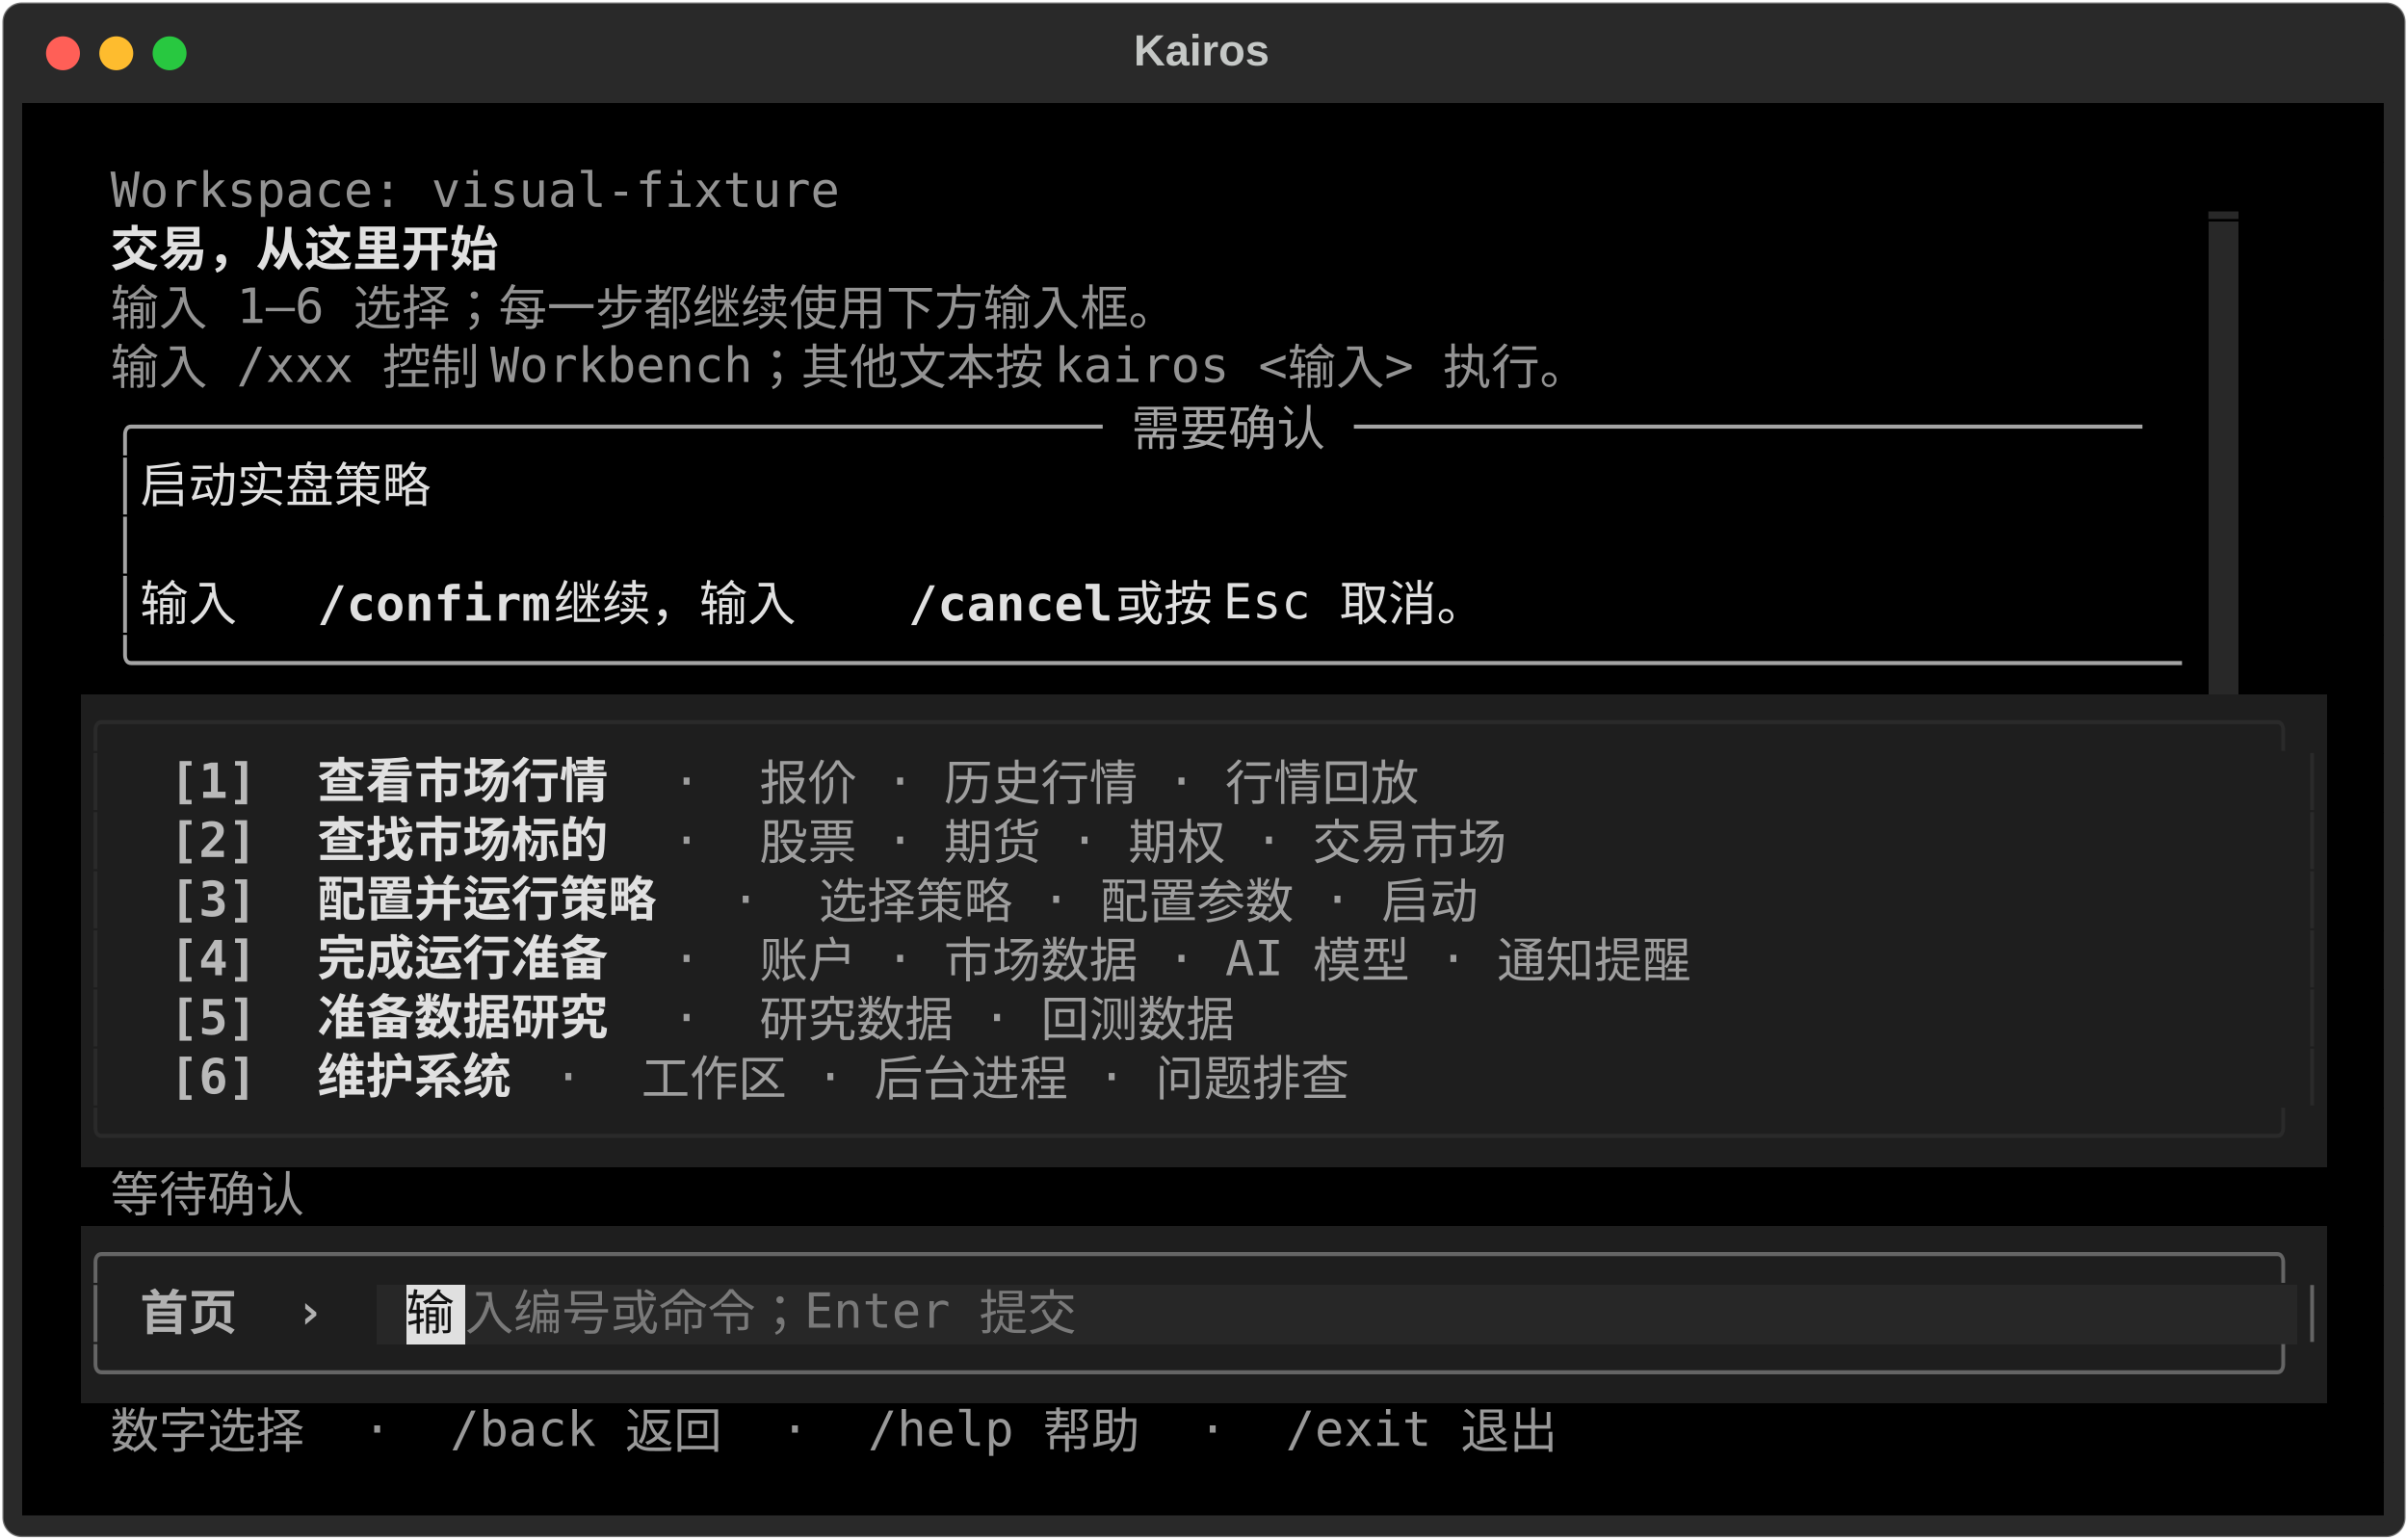
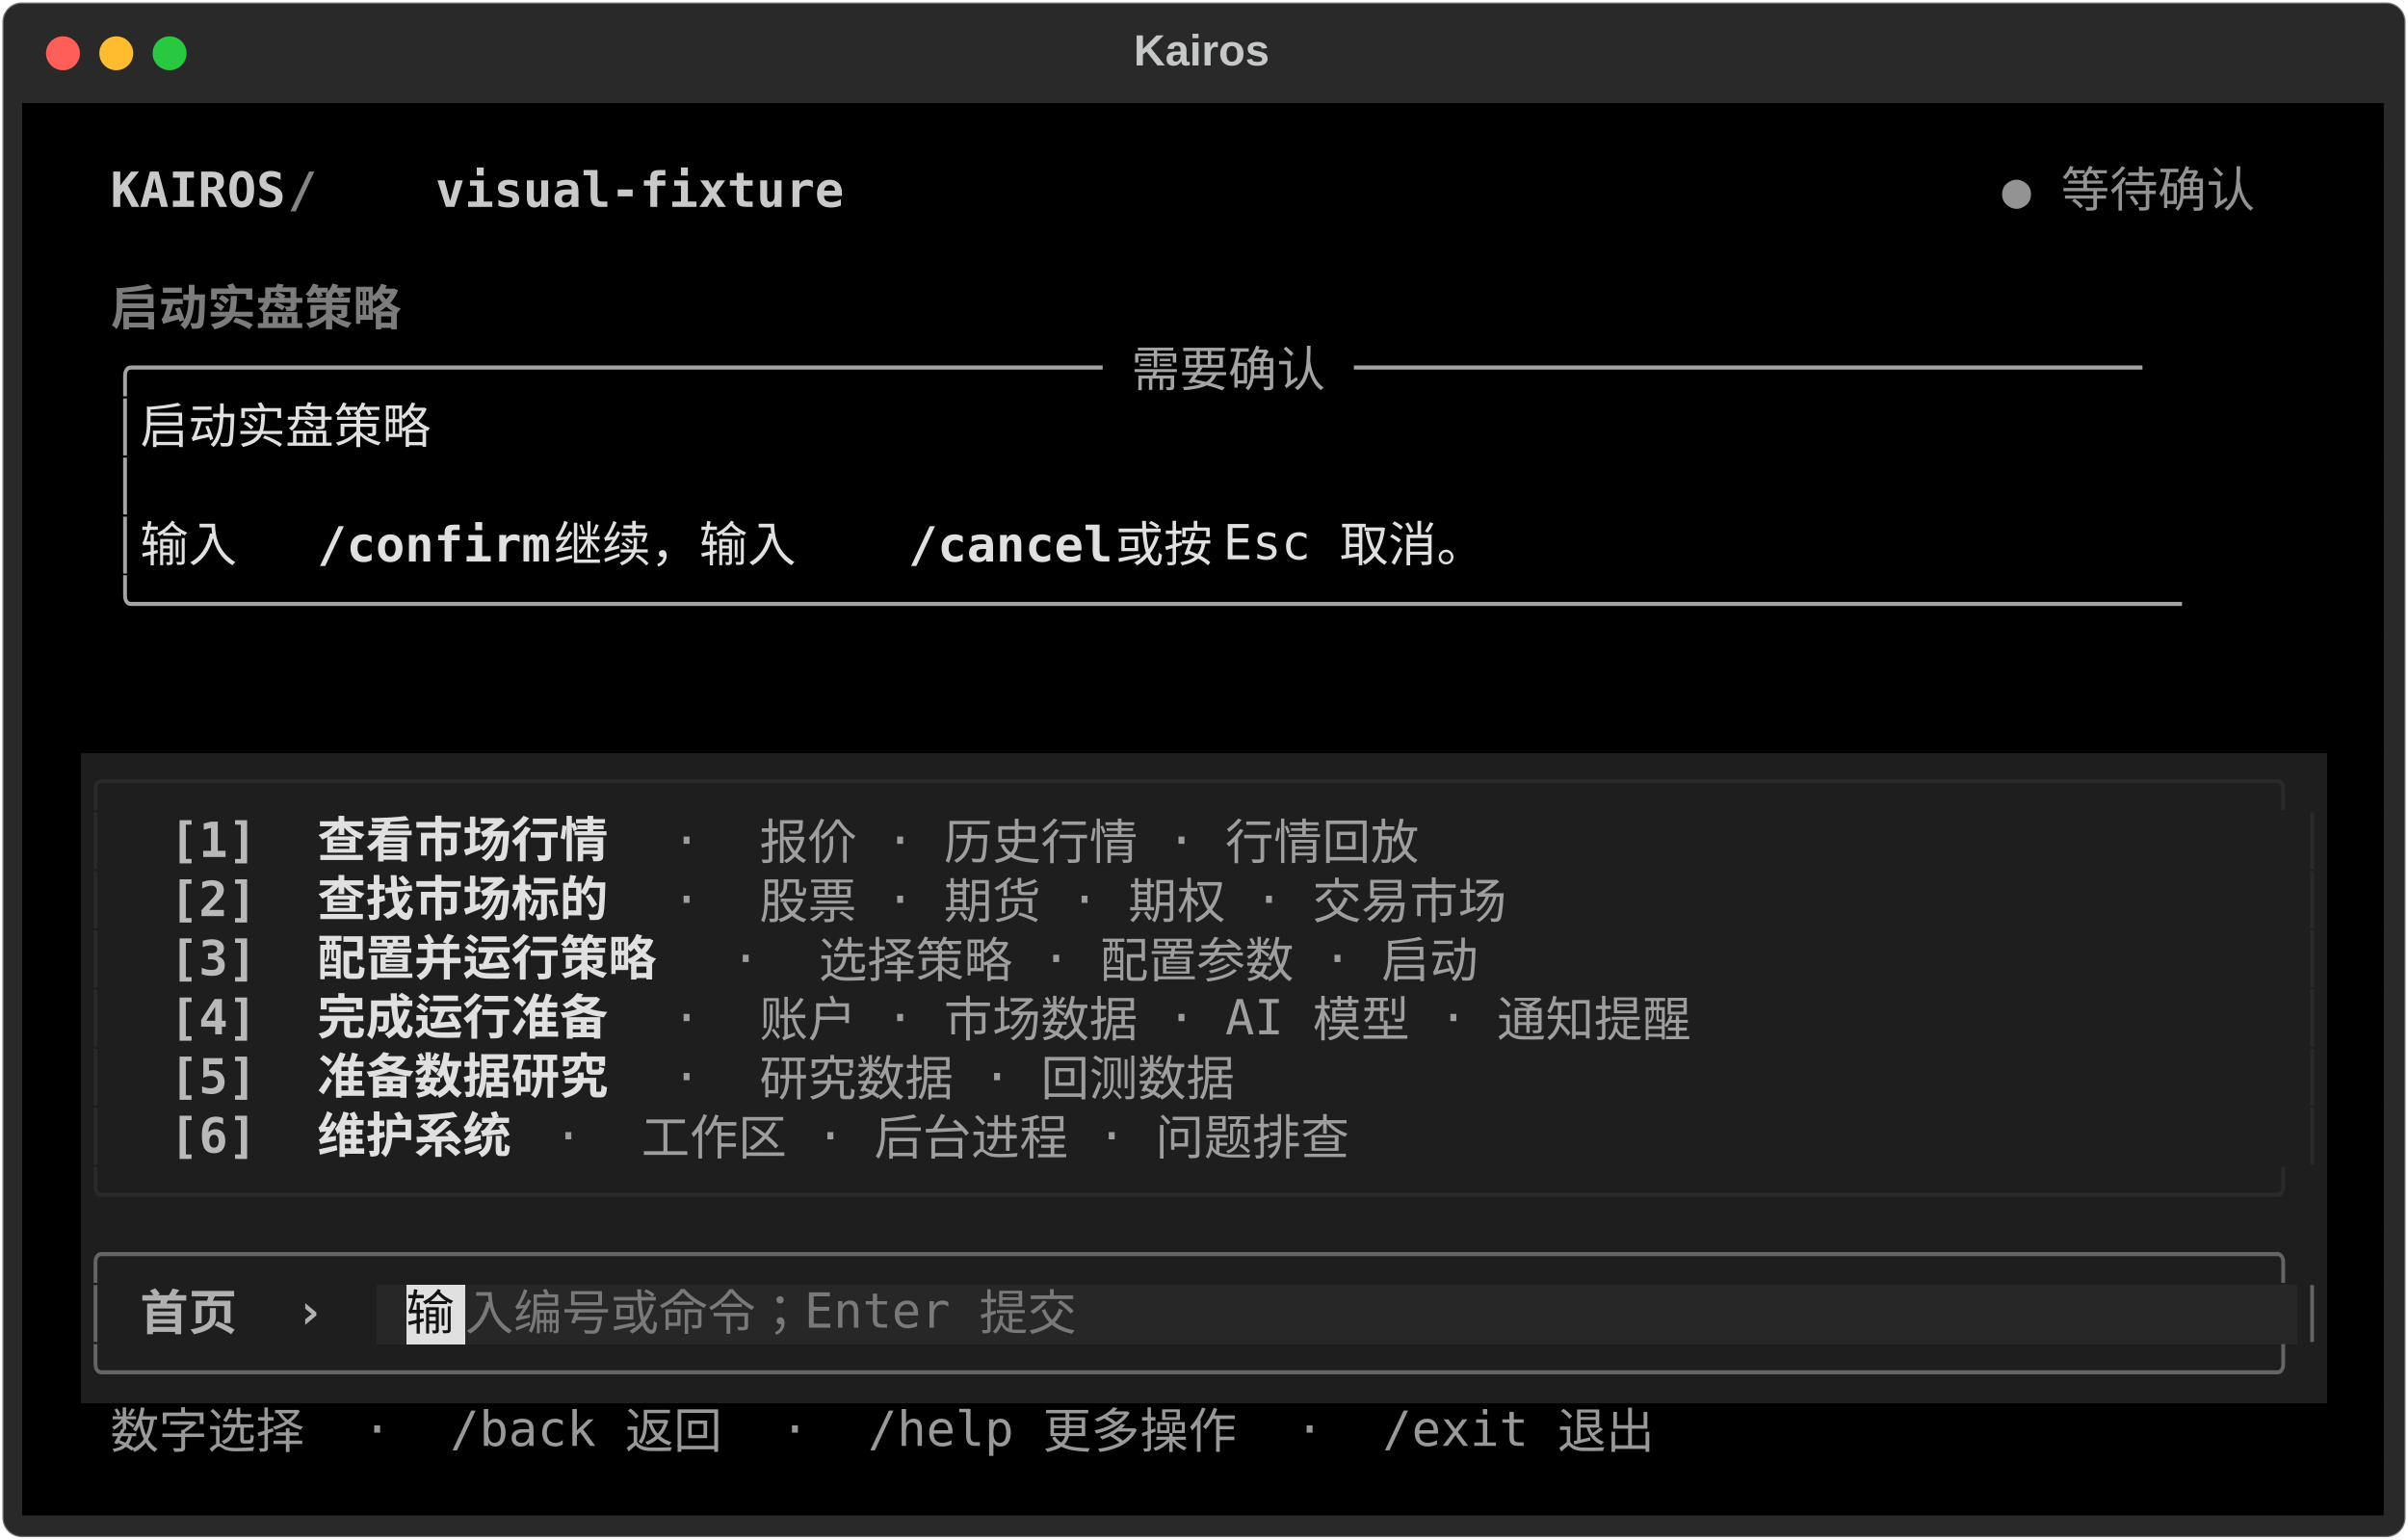
<svg xmlns="http://www.w3.org/2000/svg" class="rich-terminal" viewBox="0 0 994 635.6">
  <style>

    @font-face {
        font-family: "Fira Code";
        src: local("FiraCode-Regular"),
                url("https://cdnjs.cloudflare.com/ajax/libs/firacode/6.2.0/woff2/FiraCode-Regular.woff2") format("woff2"),
                url("https://cdnjs.cloudflare.com/ajax/libs/firacode/6.2.0/woff/FiraCode-Regular.woff") format("woff");
        font-style: normal;
        font-weight: 400;
    }
    @font-face {
        font-family: "Fira Code";
        src: local("FiraCode-Bold"),
                url("https://cdnjs.cloudflare.com/ajax/libs/firacode/6.2.0/woff2/FiraCode-Bold.woff2") format("woff2"),
                url("https://cdnjs.cloudflare.com/ajax/libs/firacode/6.2.0/woff/FiraCode-Bold.woff") format("woff");
        font-style: bold;
        font-weight: 700;
    }

    .terminal-matrix {
        font-family: Fira Code, monospace;
        font-size: 20px;
        line-height: 24.4px;
        font-variant-east-asian: full-width;
    }

    .terminal-title {
        font-size: 18px;
        font-weight: bold;
        font-family: arial;
    }

    .terminal-r1 { fill: #c5c8c6 }
- .terminal-r2 { fill: #939393 }
- .terminal-r3 { fill: #e0e0e0 }
- .terminal-r4 { fill: #282828 }
- .terminal-r5 { fill: #e0e0e0;font-weight: bold }
- .terminal-r6 { fill: #000000 }
+ .terminal-r2 { fill: #c9c9c9;font-weight: bold }
+ .terminal-r3 { fill: #848484;font-weight: bold }
+ .terminal-r4 { fill: #939393 }
+ .terminal-r5 { fill: #7c7c7c;font-weight: bold }
+ .terminal-r6 { fill: #e0e0e0 }
.terminal-r7 { fill: #a4a4a4 }
- .terminal-r8 { fill: #2a2a2a }
- .terminal-r9 { fill: #b9b9b9;font-weight: bold }
- .terminal-r10 { fill: #9e9e9e }
- .terminal-r11 { fill: #999999 }
+ .terminal-r8 { fill: #e0e0e0;font-weight: bold }
+ .terminal-r9 { fill: #2a2a2a }
+ .terminal-r10 { fill: #b9b9b9;font-weight: bold }
+ .terminal-r11 { fill: #9e9e9e }
.terminal-r12 { fill: #656565 }
.terminal-r13 { fill: #b0b0b0;font-weight: bold }
.terminal-r14 { fill: #121212 }
.terminal-r15 { fill: #797979 }
+ .terminal-r16 { fill: #999999 }
    </style>
  <defs>
    <clipPath id="terminal-clip-terminal">
      <rect x="0" y="0" width="975.0" height="584.6" />
    </clipPath>
    <clipPath id="terminal-line-0">
      <rect x="0" y="1.5" width="976" height="24.65" />
    </clipPath>
    <clipPath id="terminal-line-1">
      <rect x="0" y="25.9" width="976" height="24.65" />
    </clipPath>
    <clipPath id="terminal-line-2">
      <rect x="0" y="50.3" width="976" height="24.65" />
    </clipPath>
    <clipPath id="terminal-line-3">
      <rect x="0" y="74.7" width="976" height="24.65" />
    </clipPath>
    <clipPath id="terminal-line-4">
      <rect x="0" y="99.1" width="976" height="24.65" />
    </clipPath>
    <clipPath id="terminal-line-5">
      <rect x="0" y="123.5" width="976" height="24.65" />
    </clipPath>
    <clipPath id="terminal-line-6">
      <rect x="0" y="147.9" width="976" height="24.65" />
    </clipPath>
    <clipPath id="terminal-line-7">
      <rect x="0" y="172.3" width="976" height="24.65" />
    </clipPath>
    <clipPath id="terminal-line-8">
      <rect x="0" y="196.7" width="976" height="24.65" />
    </clipPath>
    <clipPath id="terminal-line-9">
      <rect x="0" y="221.1" width="976" height="24.65" />
    </clipPath>
    <clipPath id="terminal-line-10">
      <rect x="0" y="245.5" width="976" height="24.65" />
    </clipPath>
    <clipPath id="terminal-line-11">
      <rect x="0" y="269.9" width="976" height="24.65" />
    </clipPath>
    <clipPath id="terminal-line-12">
      <rect x="0" y="294.3" width="976" height="24.65" />
    </clipPath>
    <clipPath id="terminal-line-13">
      <rect x="0" y="318.7" width="976" height="24.65" />
    </clipPath>
    <clipPath id="terminal-line-14">
      <rect x="0" y="343.1" width="976" height="24.65" />
    </clipPath>
    <clipPath id="terminal-line-15">
      <rect x="0" y="367.5" width="976" height="24.65" />
    </clipPath>
    <clipPath id="terminal-line-16">
      <rect x="0" y="391.9" width="976" height="24.65" />
    </clipPath>
    <clipPath id="terminal-line-17">
      <rect x="0" y="416.3" width="976" height="24.65" />
    </clipPath>
    <clipPath id="terminal-line-18">
      <rect x="0" y="440.7" width="976" height="24.65" />
    </clipPath>
    <clipPath id="terminal-line-19">
      <rect x="0" y="465.1" width="976" height="24.65" />
    </clipPath>
    <clipPath id="terminal-line-20">
      <rect x="0" y="489.5" width="976" height="24.65" />
    </clipPath>
    <clipPath id="terminal-line-21">
      <rect x="0" y="513.9" width="976" height="24.65" />
    </clipPath>
    <clipPath id="terminal-line-22">
      <rect x="0" y="538.3" width="976" height="24.65" />
    </clipPath>
  </defs>
  <rect fill="#292929" stroke="rgba(255,255,255,0.35)" stroke-width="1" x="1" y="1" width="992" height="633.6" rx="8" />
  <text class="terminal-title" fill="#c5c8c6" text-anchor="middle" x="496" y="27">Kairos</text>
  <g transform="translate(26,22)">
    <circle cx="0" cy="0" r="7" fill="#ff5f57" />
    <circle cx="22" cy="0" r="7" fill="#febc2e" />
    <circle cx="44" cy="0" r="7" fill="#28c840" />
  </g>
  <g transform="translate(9, 41)" clip-path="url(#terminal-clip-terminal)">
    <rect fill="#000000" x="0" y="1.5" width="976" height="24.65" shape-rendering="crispEdges" />
    <rect fill="#000000" x="0" y="25.9" width="36.6" height="24.65" shape-rendering="crispEdges" />
-     <rect fill="#000000" x="36.6" y="25.9" width="305" height="24.65" shape-rendering="crispEdges" />
-     <rect fill="#000000" x="341.6" y="25.9" width="561.2" height="24.65" shape-rendering="crispEdges" />
-     <rect fill="#000000" x="902.8" y="25.9" width="12.2" height="24.65" shape-rendering="crispEdges" />
-     <rect fill="#000000" x="915" y="25.9" width="61" height="24.65" shape-rendering="crispEdges" />
-     <rect fill="#000000" x="0" y="50.3" width="36.6" height="24.65" shape-rendering="crispEdges" />
-     <rect fill="#000000" x="36.6" y="50.3" width="195.2" height="24.65" shape-rendering="crispEdges" />
-     <rect fill="#000000" x="231.8" y="50.3" width="671" height="24.65" shape-rendering="crispEdges" />
-     <rect fill="#282828" x="902.8" y="50.3" width="12.2" height="24.65" shape-rendering="crispEdges" />
-     <rect fill="#000000" x="915" y="50.3" width="61" height="24.65" shape-rendering="crispEdges" />
+     <rect fill="#000000" x="36.6" y="25.9" width="73.2" height="24.65" shape-rendering="crispEdges" />
+     <rect fill="#000000" x="109.8" y="25.9" width="61" height="24.65" shape-rendering="crispEdges" />
+     <rect fill="#000000" x="170.8" y="25.9" width="170.8" height="24.65" shape-rendering="crispEdges" />
+     <rect fill="#000000" x="341.6" y="25.9" width="475.8" height="24.65" shape-rendering="crispEdges" />
+     <rect fill="#000000" x="817.4" y="25.9" width="12.2" height="24.65" shape-rendering="crispEdges" />
+     <rect fill="#000000" x="829.6" y="25.9" width="12.2" height="24.65" shape-rendering="crispEdges" />
+     <rect fill="#000000" x="841.8" y="25.9" width="97.6" height="24.65" shape-rendering="crispEdges" />
+     <rect fill="#000000" x="939.4" y="25.9" width="36.6" height="24.65" shape-rendering="crispEdges" />
+     <rect fill="#000000" x="0" y="50.3" width="976" height="24.65" shape-rendering="crispEdges" />
    <rect fill="#000000" x="0" y="74.7" width="36.6" height="24.65" shape-rendering="crispEdges" />
-     <rect fill="#000000" x="36.6" y="74.7" width="524.6" height="24.65" shape-rendering="crispEdges" />
-     <rect fill="#000000" x="561.2" y="74.7" width="341.6" height="24.65" shape-rendering="crispEdges" />
-     <rect fill="#282828" x="902.8" y="74.7" width="12.2" height="24.65" shape-rendering="crispEdges" />
+     <rect fill="#000000" x="36.6" y="74.7" width="146.4" height="24.65" shape-rendering="crispEdges" />
+     <rect fill="#000000" x="183" y="74.7" width="732" height="24.65" shape-rendering="crispEdges" />
    <rect fill="#000000" x="915" y="74.7" width="61" height="24.65" shape-rendering="crispEdges" />
    <rect fill="#000000" x="0" y="99.1" width="36.6" height="24.65" shape-rendering="crispEdges" />
-     <rect fill="#000000" x="36.6" y="99.1" width="695.4" height="24.65" shape-rendering="crispEdges" />
-     <rect fill="#000000" x="732" y="99.1" width="170.8" height="24.65" shape-rendering="crispEdges" />
-     <rect fill="#282828" x="902.8" y="99.1" width="12.2" height="24.65" shape-rendering="crispEdges" />
+     <rect fill="#000000" x="36.6" y="99.1" width="866.2" height="24.65" shape-rendering="crispEdges" />
+     <rect fill="#000000" x="902.8" y="99.1" width="12.2" height="24.65" shape-rendering="crispEdges" />
    <rect fill="#000000" x="915" y="99.1" width="61" height="24.65" shape-rendering="crispEdges" />
    <rect fill="#000000" x="0" y="123.5" width="36.6" height="24.65" shape-rendering="crispEdges" />
-     <rect fill="#000000" x="36.6" y="123.5" width="866.2" height="24.65" shape-rendering="crispEdges" />
-     <rect fill="#282828" x="902.8" y="123.5" width="12.2" height="24.65" shape-rendering="crispEdges" />
+     <rect fill="#000000" x="36.6" y="123.5" width="12.2" height="24.65" shape-rendering="crispEdges" />
+     <rect fill="#000000" x="48.8" y="123.5" width="866.2" height="24.65" shape-rendering="crispEdges" />
    <rect fill="#000000" x="915" y="123.5" width="61" height="24.65" shape-rendering="crispEdges" />
    <rect fill="#000000" x="0" y="147.9" width="36.6" height="24.65" shape-rendering="crispEdges" />
    <rect fill="#000000" x="36.6" y="147.9" width="12.2" height="24.65" shape-rendering="crispEdges" />
-     <rect fill="#000000" x="48.8" y="147.9" width="854" height="24.65" shape-rendering="crispEdges" />
-     <rect fill="#282828" x="902.8" y="147.9" width="12.2" height="24.65" shape-rendering="crispEdges" />
+     <rect fill="#000000" x="48.8" y="147.9" width="866.2" height="24.65" shape-rendering="crispEdges" />
    <rect fill="#000000" x="915" y="147.9" width="61" height="24.65" shape-rendering="crispEdges" />
    <rect fill="#000000" x="0" y="172.3" width="36.6" height="24.65" shape-rendering="crispEdges" />
    <rect fill="#000000" x="36.6" y="172.3" width="12.2" height="24.65" shape-rendering="crispEdges" />
-     <rect fill="#000000" x="48.8" y="172.3" width="854" height="24.65" shape-rendering="crispEdges" />
-     <rect fill="#282828" x="902.8" y="172.3" width="12.2" height="24.65" shape-rendering="crispEdges" />
+     <rect fill="#000000" x="48.8" y="172.3" width="73.2" height="24.65" shape-rendering="crispEdges" />
+     <rect fill="#000000" x="122" y="172.3" width="97.6" height="24.65" shape-rendering="crispEdges" />
+     <rect fill="#000000" x="219.6" y="172.3" width="146.4" height="24.65" shape-rendering="crispEdges" />
+     <rect fill="#000000" x="366" y="172.3" width="85.4" height="24.65" shape-rendering="crispEdges" />
+     <rect fill="#000000" x="451.4" y="172.3" width="463.6" height="24.65" shape-rendering="crispEdges" />
    <rect fill="#000000" x="915" y="172.3" width="61" height="24.65" shape-rendering="crispEdges" />
    <rect fill="#000000" x="0" y="196.7" width="36.6" height="24.65" shape-rendering="crispEdges" />
-     <rect fill="#000000" x="36.6" y="196.7" width="12.2" height="24.65" shape-rendering="crispEdges" />
-     <rect fill="#000000" x="48.8" y="196.7" width="73.2" height="24.65" shape-rendering="crispEdges" />
-     <rect fill="#000000" x="122" y="196.7" width="97.6" height="24.65" shape-rendering="crispEdges" />
-     <rect fill="#000000" x="219.6" y="196.7" width="146.4" height="24.65" shape-rendering="crispEdges" />
-     <rect fill="#000000" x="366" y="196.7" width="85.4" height="24.65" shape-rendering="crispEdges" />
-     <rect fill="#000000" x="451.4" y="196.7" width="451.4" height="24.65" shape-rendering="crispEdges" />
-     <rect fill="#282828" x="902.8" y="196.7" width="12.2" height="24.65" shape-rendering="crispEdges" />
+     <rect fill="#000000" x="36.6" y="196.7" width="866.2" height="24.65" shape-rendering="crispEdges" />
+     <rect fill="#000000" x="902.8" y="196.7" width="12.2" height="24.65" shape-rendering="crispEdges" />
    <rect fill="#000000" x="915" y="196.7" width="61" height="24.65" shape-rendering="crispEdges" />
    <rect fill="#000000" x="0" y="221.1" width="36.6" height="24.65" shape-rendering="crispEdges" />
-     <rect fill="#000000" x="36.6" y="221.1" width="866.2" height="24.65" shape-rendering="crispEdges" />
-     <rect fill="#282828" x="902.8" y="221.1" width="12.2" height="24.65" shape-rendering="crispEdges" />
+     <rect fill="#000000" x="36.6" y="221.1" width="878.4" height="24.65" shape-rendering="crispEdges" />
    <rect fill="#000000" x="915" y="221.1" width="61" height="24.65" shape-rendering="crispEdges" />
-     <rect fill="#000000" x="0" y="245.5" width="24.4" height="24.65" shape-rendering="crispEdges" />
-     <rect fill="#1e1e1e" x="24.4" y="245.5" width="927.2" height="24.65" shape-rendering="crispEdges" />
-     <rect fill="#000000" x="951.6" y="245.5" width="24.4" height="24.65" shape-rendering="crispEdges" />
+     <rect fill="#000000" x="0" y="245.5" width="36.6" height="24.65" shape-rendering="crispEdges" />
+     <rect fill="#000000" x="36.6" y="245.5" width="878.4" height="24.65" shape-rendering="crispEdges" />
+     <rect fill="#000000" x="915" y="245.5" width="61" height="24.65" shape-rendering="crispEdges" />
    <rect fill="#000000" x="0" y="269.9" width="24.4" height="24.65" shape-rendering="crispEdges" />
-     <rect fill="#1e1e1e" x="24.4" y="269.9" width="12.2" height="24.65" shape-rendering="crispEdges" />
-     <rect fill="#1e1e1e" x="36.6" y="269.9" width="12.2" height="24.65" shape-rendering="crispEdges" />
-     <rect fill="#1e1e1e" x="48.8" y="269.9" width="12.2" height="24.65" shape-rendering="crispEdges" />
-     <rect fill="#1e1e1e" x="61" y="269.9" width="61" height="24.65" shape-rendering="crispEdges" />
-     <rect fill="#1e1e1e" x="122" y="269.9" width="146.4" height="24.65" shape-rendering="crispEdges" />
-     <rect fill="#1e1e1e" x="268.4" y="269.9" width="378.2" height="24.65" shape-rendering="crispEdges" />
-     <rect fill="#1e1e1e" x="646.6" y="269.9" width="280.6" height="24.65" shape-rendering="crispEdges" />
-     <rect fill="#1e1e1e" x="927.2" y="269.9" width="12.2" height="24.65" shape-rendering="crispEdges" />
-     <rect fill="#1e1e1e" x="939.4" y="269.9" width="12.2" height="24.65" shape-rendering="crispEdges" />
+     <rect fill="#1e1e1e" x="24.4" y="269.9" width="927.2" height="24.65" shape-rendering="crispEdges" />
    <rect fill="#000000" x="951.6" y="269.9" width="24.4" height="24.65" shape-rendering="crispEdges" />
    <rect fill="#000000" x="0" y="294.3" width="24.4" height="24.65" shape-rendering="crispEdges" />
    <rect fill="#1e1e1e" x="24.4" y="294.3" width="12.2" height="24.65" shape-rendering="crispEdges" />
    <rect fill="#1e1e1e" x="36.6" y="294.3" width="12.2" height="24.65" shape-rendering="crispEdges" />
    <rect fill="#1e1e1e" x="48.8" y="294.3" width="12.2" height="24.65" shape-rendering="crispEdges" />
    <rect fill="#1e1e1e" x="61" y="294.3" width="61" height="24.65" shape-rendering="crispEdges" />
    <rect fill="#1e1e1e" x="122" y="294.3" width="146.4" height="24.65" shape-rendering="crispEdges" />
-     <rect fill="#1e1e1e" x="268.4" y="294.3" width="414.8" height="24.65" shape-rendering="crispEdges" />
-     <rect fill="#1e1e1e" x="683.2" y="294.3" width="244" height="24.65" shape-rendering="crispEdges" />
+     <rect fill="#1e1e1e" x="268.4" y="294.3" width="378.2" height="24.65" shape-rendering="crispEdges" />
+     <rect fill="#1e1e1e" x="646.6" y="294.3" width="280.6" height="24.65" shape-rendering="crispEdges" />
    <rect fill="#1e1e1e" x="927.2" y="294.3" width="12.2" height="24.65" shape-rendering="crispEdges" />
    <rect fill="#1e1e1e" x="939.4" y="294.3" width="12.2" height="24.65" shape-rendering="crispEdges" />
    <rect fill="#000000" x="951.6" y="294.3" width="24.4" height="24.65" shape-rendering="crispEdges" />
    <rect fill="#000000" x="0" y="318.7" width="24.4" height="24.65" shape-rendering="crispEdges" />
    <rect fill="#1e1e1e" x="24.4" y="318.7" width="12.2" height="24.65" shape-rendering="crispEdges" />
    <rect fill="#1e1e1e" x="36.6" y="318.7" width="12.2" height="24.65" shape-rendering="crispEdges" />
    <rect fill="#1e1e1e" x="48.8" y="318.7" width="12.2" height="24.65" shape-rendering="crispEdges" />
    <rect fill="#1e1e1e" x="61" y="318.7" width="61" height="24.65" shape-rendering="crispEdges" />
-     <rect fill="#1e1e1e" x="122" y="318.7" width="170.8" height="24.65" shape-rendering="crispEdges" />
-     <rect fill="#1e1e1e" x="292.8" y="318.7" width="378.2" height="24.65" shape-rendering="crispEdges" />
-     <rect fill="#1e1e1e" x="671" y="318.7" width="256.2" height="24.65" shape-rendering="crispEdges" />
+     <rect fill="#1e1e1e" x="122" y="318.7" width="146.4" height="24.65" shape-rendering="crispEdges" />
+     <rect fill="#1e1e1e" x="268.4" y="318.7" width="414.8" height="24.65" shape-rendering="crispEdges" />
+     <rect fill="#1e1e1e" x="683.2" y="318.7" width="244" height="24.65" shape-rendering="crispEdges" />
    <rect fill="#1e1e1e" x="927.2" y="318.7" width="12.2" height="24.65" shape-rendering="crispEdges" />
    <rect fill="#1e1e1e" x="939.4" y="318.7" width="12.2" height="24.65" shape-rendering="crispEdges" />
    <rect fill="#000000" x="951.6" y="318.7" width="24.4" height="24.65" shape-rendering="crispEdges" />
    <rect fill="#000000" x="0" y="343.1" width="24.4" height="24.65" shape-rendering="crispEdges" />
    <rect fill="#1e1e1e" x="24.4" y="343.1" width="12.2" height="24.65" shape-rendering="crispEdges" />
    <rect fill="#1e1e1e" x="36.6" y="343.1" width="12.2" height="24.65" shape-rendering="crispEdges" />
    <rect fill="#1e1e1e" x="48.8" y="343.1" width="12.2" height="24.65" shape-rendering="crispEdges" />
    <rect fill="#1e1e1e" x="61" y="343.1" width="61" height="24.65" shape-rendering="crispEdges" />
-     <rect fill="#1e1e1e" x="122" y="343.1" width="146.4" height="24.65" shape-rendering="crispEdges" />
-     <rect fill="#1e1e1e" x="268.4" y="343.1" width="500.2" height="24.65" shape-rendering="crispEdges" />
-     <rect fill="#1e1e1e" x="768.6" y="343.1" width="158.6" height="24.65" shape-rendering="crispEdges" />
+     <rect fill="#1e1e1e" x="122" y="343.1" width="170.8" height="24.65" shape-rendering="crispEdges" />
+     <rect fill="#1e1e1e" x="292.8" y="343.1" width="378.2" height="24.65" shape-rendering="crispEdges" />
+     <rect fill="#1e1e1e" x="671" y="343.1" width="256.2" height="24.65" shape-rendering="crispEdges" />
    <rect fill="#1e1e1e" x="927.2" y="343.1" width="12.2" height="24.65" shape-rendering="crispEdges" />
    <rect fill="#1e1e1e" x="939.4" y="343.1" width="12.2" height="24.65" shape-rendering="crispEdges" />
    <rect fill="#000000" x="951.6" y="343.1" width="24.4" height="24.65" shape-rendering="crispEdges" />
    <rect fill="#000000" x="0" y="367.5" width="24.4" height="24.65" shape-rendering="crispEdges" />
    <rect fill="#1e1e1e" x="24.4" y="367.5" width="12.2" height="24.65" shape-rendering="crispEdges" />
    <rect fill="#1e1e1e" x="36.6" y="367.5" width="12.2" height="24.65" shape-rendering="crispEdges" />
    <rect fill="#1e1e1e" x="48.8" y="367.5" width="12.2" height="24.65" shape-rendering="crispEdges" />
    <rect fill="#1e1e1e" x="61" y="367.5" width="61" height="24.65" shape-rendering="crispEdges" />
    <rect fill="#1e1e1e" x="122" y="367.5" width="146.4" height="24.65" shape-rendering="crispEdges" />
-     <rect fill="#1e1e1e" x="268.4" y="367.5" width="292.8" height="24.65" shape-rendering="crispEdges" />
-     <rect fill="#1e1e1e" x="561.2" y="367.5" width="366" height="24.65" shape-rendering="crispEdges" />
+     <rect fill="#1e1e1e" x="268.4" y="367.5" width="500.2" height="24.65" shape-rendering="crispEdges" />
+     <rect fill="#1e1e1e" x="768.6" y="367.5" width="158.6" height="24.65" shape-rendering="crispEdges" />
    <rect fill="#1e1e1e" x="927.2" y="367.5" width="12.2" height="24.65" shape-rendering="crispEdges" />
    <rect fill="#1e1e1e" x="939.4" y="367.5" width="12.2" height="24.65" shape-rendering="crispEdges" />
    <rect fill="#000000" x="951.6" y="367.5" width="24.4" height="24.65" shape-rendering="crispEdges" />
    <rect fill="#000000" x="0" y="391.9" width="24.4" height="24.65" shape-rendering="crispEdges" />
    <rect fill="#1e1e1e" x="24.4" y="391.9" width="12.2" height="24.65" shape-rendering="crispEdges" />
    <rect fill="#1e1e1e" x="36.6" y="391.9" width="12.2" height="24.65" shape-rendering="crispEdges" />
    <rect fill="#1e1e1e" x="48.8" y="391.9" width="12.2" height="24.65" shape-rendering="crispEdges" />
    <rect fill="#1e1e1e" x="61" y="391.9" width="61" height="24.65" shape-rendering="crispEdges" />
-     <rect fill="#1e1e1e" x="122" y="391.9" width="97.6" height="24.65" shape-rendering="crispEdges" />
-     <rect fill="#1e1e1e" x="219.6" y="391.9" width="402.6" height="24.65" shape-rendering="crispEdges" />
-     <rect fill="#1e1e1e" x="622.2" y="391.9" width="305" height="24.65" shape-rendering="crispEdges" />
+     <rect fill="#1e1e1e" x="122" y="391.9" width="146.4" height="24.65" shape-rendering="crispEdges" />
+     <rect fill="#1e1e1e" x="268.4" y="391.9" width="292.8" height="24.65" shape-rendering="crispEdges" />
+     <rect fill="#1e1e1e" x="561.2" y="391.9" width="366" height="24.65" shape-rendering="crispEdges" />
    <rect fill="#1e1e1e" x="927.2" y="391.9" width="12.2" height="24.65" shape-rendering="crispEdges" />
    <rect fill="#1e1e1e" x="939.4" y="391.9" width="12.2" height="24.65" shape-rendering="crispEdges" />
    <rect fill="#000000" x="951.6" y="391.9" width="24.4" height="24.65" shape-rendering="crispEdges" />
    <rect fill="#000000" x="0" y="416.3" width="24.4" height="24.65" shape-rendering="crispEdges" />
-     <rect fill="#1e1e1e" x="24.4" y="416.3" width="927.2" height="24.65" shape-rendering="crispEdges" />
+     <rect fill="#1e1e1e" x="24.4" y="416.3" width="12.2" height="24.65" shape-rendering="crispEdges" />
+     <rect fill="#1e1e1e" x="36.6" y="416.3" width="12.2" height="24.65" shape-rendering="crispEdges" />
+     <rect fill="#1e1e1e" x="48.8" y="416.3" width="12.2" height="24.65" shape-rendering="crispEdges" />
+     <rect fill="#1e1e1e" x="61" y="416.3" width="61" height="24.65" shape-rendering="crispEdges" />
+     <rect fill="#1e1e1e" x="122" y="416.3" width="97.6" height="24.65" shape-rendering="crispEdges" />
+     <rect fill="#1e1e1e" x="219.6" y="416.3" width="402.6" height="24.65" shape-rendering="crispEdges" />
+     <rect fill="#1e1e1e" x="622.2" y="416.3" width="305" height="24.65" shape-rendering="crispEdges" />
+     <rect fill="#1e1e1e" x="927.2" y="416.3" width="12.2" height="24.65" shape-rendering="crispEdges" />
+     <rect fill="#1e1e1e" x="939.4" y="416.3" width="12.2" height="24.65" shape-rendering="crispEdges" />
    <rect fill="#000000" x="951.6" y="416.3" width="24.4" height="24.65" shape-rendering="crispEdges" />
-     <rect fill="#000000" x="0" y="440.7" width="36.6" height="24.65" shape-rendering="crispEdges" />
-     <rect fill="#000000" x="36.6" y="440.7" width="97.6" height="24.65" shape-rendering="crispEdges" />
-     <rect fill="#000000" x="134.2" y="440.7" width="841.8" height="24.65" shape-rendering="crispEdges" />
+     <rect fill="#000000" x="0" y="440.7" width="24.4" height="24.65" shape-rendering="crispEdges" />
+     <rect fill="#1e1e1e" x="24.4" y="440.7" width="927.2" height="24.65" shape-rendering="crispEdges" />
+     <rect fill="#000000" x="951.6" y="440.7" width="24.4" height="24.65" shape-rendering="crispEdges" />
    <rect fill="#000000" x="0" y="465.1" width="24.4" height="24.65" shape-rendering="crispEdges" />
    <rect fill="#1e1e1e" x="24.4" y="465.1" width="927.2" height="24.65" shape-rendering="crispEdges" />
    <rect fill="#000000" x="951.6" y="465.1" width="24.4" height="24.65" shape-rendering="crispEdges" />
    <rect fill="#000000" x="0" y="489.5" width="24.4" height="24.65" shape-rendering="crispEdges" />
    <rect fill="#1e1e1e" x="24.4" y="489.5" width="12.2" height="24.65" shape-rendering="crispEdges" />
    <rect fill="#1e1e1e" x="36.6" y="489.5" width="12.2" height="24.65" shape-rendering="crispEdges" />
    <rect fill="#1e1e1e" x="48.8" y="489.5" width="85.4" height="24.65" shape-rendering="crispEdges" />
    <rect fill="#1e1e1e" x="134.2" y="489.5" width="12.2" height="24.65" shape-rendering="crispEdges" />
    <rect fill="#272727" x="146.4" y="489.5" width="12.2" height="24.65" shape-rendering="crispEdges" />
    <rect fill="#e0e0e0" x="158.6" y="489.5" width="24.4" height="24.65" shape-rendering="crispEdges" />
    <rect fill="#272727" x="183" y="489.5" width="292.8" height="24.65" shape-rendering="crispEdges" />
    <rect fill="#272727" x="475.8" y="489.5" width="451.4" height="24.65" shape-rendering="crispEdges" />
    <rect fill="#272727" x="927.2" y="489.5" width="12.2" height="24.65" shape-rendering="crispEdges" />
    <rect fill="#1e1e1e" x="939.4" y="489.5" width="12.2" height="24.65" shape-rendering="crispEdges" />
    <rect fill="#000000" x="951.6" y="489.5" width="24.4" height="24.65" shape-rendering="crispEdges" />
    <rect fill="#000000" x="0" y="513.9" width="24.4" height="24.65" shape-rendering="crispEdges" />
    <rect fill="#1e1e1e" x="24.4" y="513.9" width="927.2" height="24.65" shape-rendering="crispEdges" />
    <rect fill="#000000" x="951.6" y="513.9" width="24.4" height="24.65" shape-rendering="crispEdges" />
    <rect fill="#000000" x="0" y="538.3" width="36.6" height="24.65" shape-rendering="crispEdges" />
-     <rect fill="#000000" x="36.6" y="538.3" width="646.6" height="24.65" shape-rendering="crispEdges" />
-     <rect fill="#000000" x="683.2" y="538.3" width="292.8" height="24.65" shape-rendering="crispEdges" />
+     <rect fill="#000000" x="36.6" y="538.3" width="695.4" height="24.65" shape-rendering="crispEdges" />
+     <rect fill="#000000" x="732" y="538.3" width="244" height="24.65" shape-rendering="crispEdges" />
    <rect fill="#000000" x="0" y="562.7" width="36.6" height="24.65" shape-rendering="crispEdges" />
    <rect fill="#000000" x="36.6" y="562.7" width="902.8" height="24.65" shape-rendering="crispEdges" />
    <rect fill="#000000" x="939.4" y="562.7" width="36.6" height="24.65" shape-rendering="crispEdges" />
    <g class="terminal-matrix">
      <text class="terminal-r1" x="976" y="20" textLength="12.2" clip-path="url(#terminal-line-0)">
</text>
-       <text class="terminal-r2" x="36.6" y="44.4" textLength="305" clip-path="url(#terminal-line-1)">Workspace: visual-fixture</text>
-       <text class="terminal-r4" x="902.8" y="44.4" textLength="12.2" clip-path="url(#terminal-line-1)">▁</text>
+       <text class="terminal-r2" x="36.6" y="44.4" textLength="73.2" clip-path="url(#terminal-line-1)">KAIROS</text>
+       <text class="terminal-r3" x="109.8" y="44.4" textLength="61" clip-path="url(#terminal-line-1)">  /  </text>
+       <text class="terminal-r2" x="170.8" y="44.4" textLength="170.8" clip-path="url(#terminal-line-1)">visual-fixture</text>
+       <text class="terminal-r4" x="817.4" y="44.4" textLength="12.2" clip-path="url(#terminal-line-1)">●</text>
+       <text class="terminal-r4" x="841.8" y="44.4" textLength="48.8" clip-path="url(#terminal-line-1)">等待确认</text>
      <text class="terminal-r1" x="976" y="44.4" textLength="12.2" clip-path="url(#terminal-line-1)">
</text>
-       <text class="terminal-r5" x="36.6" y="68.8" textLength="97.6" clip-path="url(#terminal-line-2)">交易，从这里开始</text>
      <text class="terminal-r1" x="976" y="68.8" textLength="12.2" clip-path="url(#terminal-line-2)">
</text>
-       <text class="terminal-r2" x="36.6" y="93.2" textLength="292.8" clip-path="url(#terminal-line-3)">输入 1–6 选择；每一步都继续使用下方输入框。</text>
+       <text class="terminal-r5" x="36.6" y="93.2" textLength="73.2" clip-path="url(#terminal-line-3)">启动实盘策略</text>
      <text class="terminal-r1" x="976" y="93.2" textLength="12.2" clip-path="url(#terminal-line-3)">
</text>
-       <text class="terminal-r2" x="36.6" y="117.6" textLength="512.4" clip-path="url(#terminal-line-4)">输入 /xxx 控制 Workbench；其他文本按 kairos &lt;输入&gt; 执行。</text>
+       <text class="terminal-r7" x="36.6" y="117.6" textLength="817.4" clip-path="url(#terminal-line-4)">╭───────────────────────────────── 需要确认 ───────────────────────────</text>
      <text class="terminal-r1" x="976" y="117.6" textLength="12.2" clip-path="url(#terminal-line-4)">
</text>
-       <text class="terminal-r7" x="36.6" y="142" textLength="817.4" clip-path="url(#terminal-line-5)">╭───────────────────────────────── 需要确认 ───────────────────────────</text>
+       <text class="terminal-r7" x="36.6" y="142" textLength="12.2" clip-path="url(#terminal-line-5)">│</text>
+       <text class="terminal-r6" x="48.8" y="142" textLength="793" clip-path="url(#terminal-line-5)"> 启动实盘策略                                                          </text>
      <text class="terminal-r1" x="976" y="142" textLength="12.2" clip-path="url(#terminal-line-5)">
</text>
      <text class="terminal-r7" x="36.6" y="166.4" textLength="12.2" clip-path="url(#terminal-line-6)">│</text>
-       <text class="terminal-r3" x="48.8" y="166.4" textLength="780.8" clip-path="url(#terminal-line-6)"> 启动实盘策略                                                         </text>
      <text class="terminal-r1" x="976" y="166.4" textLength="12.2" clip-path="url(#terminal-line-6)">
</text>
      <text class="terminal-r7" x="36.6" y="190.8" textLength="12.2" clip-path="url(#terminal-line-7)">│</text>
+       <text class="terminal-r6" x="48.8" y="190.8" textLength="48.8" clip-path="url(#terminal-line-7)"> 输入 </text>
+       <text class="terminal-r8" x="122" y="190.8" textLength="97.6" clip-path="url(#terminal-line-7)">/confirm</text>
+       <text class="terminal-r6" x="219.6" y="190.8" textLength="85.4" clip-path="url(#terminal-line-7)"> 继续，输入 </text>
+       <text class="terminal-r8" x="366" y="190.8" textLength="85.4" clip-path="url(#terminal-line-7)">/cancel</text>
+       <text class="terminal-r6" x="451.4" y="190.8" textLength="402.6" clip-path="url(#terminal-line-7)"> 或按 Esc 取消。                      </text>
      <text class="terminal-r1" x="976" y="190.8" textLength="12.2" clip-path="url(#terminal-line-7)">
</text>
-       <text class="terminal-r7" x="36.6" y="215.2" textLength="12.2" clip-path="url(#terminal-line-8)">│</text>
-       <text class="terminal-r3" x="48.8" y="215.2" textLength="48.8" clip-path="url(#terminal-line-8)"> 输入 </text>
-       <text class="terminal-r5" x="122" y="215.2" textLength="97.6" clip-path="url(#terminal-line-8)">/confirm</text>
-       <text class="terminal-r3" x="219.6" y="215.2" textLength="85.4" clip-path="url(#terminal-line-8)"> 继续，输入 </text>
-       <text class="terminal-r5" x="366" y="215.2" textLength="85.4" clip-path="url(#terminal-line-8)">/cancel</text>
-       <text class="terminal-r3" x="451.4" y="215.2" textLength="390.4" clip-path="url(#terminal-line-8)"> 或按 Esc 取消。                     </text>
+       <text class="terminal-r7" x="36.6" y="215.2" textLength="866.2" clip-path="url(#terminal-line-8)">╰──────────────────────────────────────────────────────────────────────</text>
      <text class="terminal-r1" x="976" y="215.2" textLength="12.2" clip-path="url(#terminal-line-8)">
</text>
-       <text class="terminal-r7" x="36.6" y="239.6" textLength="866.2" clip-path="url(#terminal-line-9)">╰──────────────────────────────────────────────────────────────────────</text>
      <text class="terminal-r1" x="976" y="239.6" textLength="12.2" clip-path="url(#terminal-line-9)">
</text>
-       <text class="terminal-r8" x="24.4" y="264" textLength="927.2" clip-path="url(#terminal-line-10)">╭──────────────────────────────────────────────────────────────────────────╮</text>
      <text class="terminal-r1" x="976" y="264" textLength="12.2" clip-path="url(#terminal-line-10)">
</text>
-       <text class="terminal-r8" x="24.4" y="288.4" textLength="12.2" clip-path="url(#terminal-line-11)">│</text>
-       <text class="terminal-r9" x="61" y="288.4" textLength="61" clip-path="url(#terminal-line-11)">[1]  </text>
-       <text class="terminal-r5" x="122" y="288.4" textLength="73.2" clip-path="url(#terminal-line-11)">查看市场行情</text>
-       <text class="terminal-r10" x="268.4" y="288.4" textLength="256.2" clip-path="url(#terminal-line-11)">  ·  报价 · 历史行情 · 行情回放</text>
-       <text class="terminal-r8" x="939.4" y="288.4" textLength="12.2" clip-path="url(#terminal-line-11)">│</text>
+       <text class="terminal-r9" x="24.4" y="288.4" textLength="927.2" clip-path="url(#terminal-line-11)">╭──────────────────────────────────────────────────────────────────────────╮</text>
      <text class="terminal-r1" x="976" y="288.4" textLength="12.2" clip-path="url(#terminal-line-11)">
</text>
-       <text class="terminal-r8" x="24.4" y="312.8" textLength="12.2" clip-path="url(#terminal-line-12)">│</text>
-       <text class="terminal-r9" x="61" y="312.8" textLength="61" clip-path="url(#terminal-line-12)">[2]  </text>
-       <text class="terminal-r5" x="122" y="312.8" textLength="73.2" clip-path="url(#terminal-line-12)">查找市场标的</text>
-       <text class="terminal-r10" x="268.4" y="312.8" textLength="292.8" clip-path="url(#terminal-line-12)">  ·  股票 · 期货 · 期权 · 交易市场</text>
-       <text class="terminal-r8" x="939.4" y="312.8" textLength="12.2" clip-path="url(#terminal-line-12)">│</text>
+       <text class="terminal-r9" x="24.4" y="312.8" textLength="12.2" clip-path="url(#terminal-line-12)">│</text>
+       <text class="terminal-r10" x="61" y="312.8" textLength="61" clip-path="url(#terminal-line-12)">[1]  </text>
+       <text class="terminal-r8" x="122" y="312.8" textLength="73.2" clip-path="url(#terminal-line-12)">查看市场行情</text>
+       <text class="terminal-r11" x="268.4" y="312.8" textLength="256.2" clip-path="url(#terminal-line-12)">  ·  报价 · 历史行情 · 行情回放</text>
+       <text class="terminal-r9" x="939.4" y="312.8" textLength="12.2" clip-path="url(#terminal-line-12)">│</text>
      <text class="terminal-r1" x="976" y="312.8" textLength="12.2" clip-path="url(#terminal-line-12)">
</text>
-       <text class="terminal-r8" x="24.4" y="337.2" textLength="12.2" clip-path="url(#terminal-line-13)">│</text>
-       <text class="terminal-r9" x="61" y="337.2" textLength="61" clip-path="url(#terminal-line-13)">[3]  </text>
-       <text class="terminal-r5" x="122" y="337.2" textLength="85.4" clip-path="url(#terminal-line-13)">配置并运行策略</text>
-       <text class="terminal-r10" x="292.8" y="337.2" textLength="256.2" clip-path="url(#terminal-line-13)">  ·  选择策略 · 配置参数 · 启动</text>
-       <text class="terminal-r8" x="939.4" y="337.2" textLength="12.2" clip-path="url(#terminal-line-13)">│</text>
+       <text class="terminal-r9" x="24.4" y="337.2" textLength="12.2" clip-path="url(#terminal-line-13)">│</text>
+       <text class="terminal-r10" x="61" y="337.2" textLength="61" clip-path="url(#terminal-line-13)">[2]  </text>
+       <text class="terminal-r8" x="122" y="337.2" textLength="73.2" clip-path="url(#terminal-line-13)">查找市场标的</text>
+       <text class="terminal-r11" x="268.4" y="337.2" textLength="292.8" clip-path="url(#terminal-line-13)">  ·  股票 · 期货 · 期权 · 交易市场</text>
+       <text class="terminal-r9" x="939.4" y="337.2" textLength="12.2" clip-path="url(#terminal-line-13)">│</text>
      <text class="terminal-r1" x="976" y="337.2" textLength="12.2" clip-path="url(#terminal-line-13)">
</text>
-       <text class="terminal-r8" x="24.4" y="361.6" textLength="12.2" clip-path="url(#terminal-line-14)">│</text>
-       <text class="terminal-r9" x="61" y="361.6" textLength="61" clip-path="url(#terminal-line-14)">[4]  </text>
-       <text class="terminal-r5" x="122" y="361.6" textLength="73.2" clip-path="url(#terminal-line-14)">完成运行准备</text>
-       <text class="terminal-r10" x="268.4" y="361.6" textLength="353.8" clip-path="url(#terminal-line-14)">  ·  账户 · 市场数据 · AI 模型 · 通知提醒</text>
-       <text class="terminal-r8" x="939.4" y="361.6" textLength="12.2" clip-path="url(#terminal-line-14)">│</text>
+       <text class="terminal-r9" x="24.4" y="361.6" textLength="12.2" clip-path="url(#terminal-line-14)">│</text>
+       <text class="terminal-r10" x="61" y="361.6" textLength="61" clip-path="url(#terminal-line-14)">[3]  </text>
+       <text class="terminal-r8" x="122" y="361.6" textLength="85.4" clip-path="url(#terminal-line-14)">配置并运行策略</text>
+       <text class="terminal-r11" x="292.8" y="361.6" textLength="256.2" clip-path="url(#terminal-line-14)">  ·  选择策略 · 配置参数 · 启动</text>
+       <text class="terminal-r9" x="939.4" y="361.6" textLength="12.2" clip-path="url(#terminal-line-14)">│</text>
      <text class="terminal-r1" x="976" y="361.6" textLength="12.2" clip-path="url(#terminal-line-14)">
</text>
-       <text class="terminal-r8" x="24.4" y="386" textLength="12.2" clip-path="url(#terminal-line-15)">│</text>
-       <text class="terminal-r9" x="61" y="386" textLength="61" clip-path="url(#terminal-line-15)">[5]  </text>
-       <text class="terminal-r5" x="122" y="386" textLength="73.2" clip-path="url(#terminal-line-15)">准备数据研究</text>
-       <text class="terminal-r10" x="268.4" y="386" textLength="195.2" clip-path="url(#terminal-line-15)">  ·  研究数据 · 回测数据</text>
-       <text class="terminal-r8" x="939.4" y="386" textLength="12.2" clip-path="url(#terminal-line-15)">│</text>
+       <text class="terminal-r9" x="24.4" y="386" textLength="12.2" clip-path="url(#terminal-line-15)">│</text>
+       <text class="terminal-r10" x="61" y="386" textLength="61" clip-path="url(#terminal-line-15)">[4]  </text>
+       <text class="terminal-r8" x="122" y="386" textLength="73.2" clip-path="url(#terminal-line-15)">完成运行准备</text>
+       <text class="terminal-r11" x="268.4" y="386" textLength="353.8" clip-path="url(#terminal-line-15)">  ·  账户 · 市场数据 · AI 模型 · 通知提醒</text>
+       <text class="terminal-r9" x="939.4" y="386" textLength="12.2" clip-path="url(#terminal-line-15)">│</text>
      <text class="terminal-r1" x="976" y="386" textLength="12.2" clip-path="url(#terminal-line-15)">
</text>
-       <text class="terminal-r8" x="24.4" y="410.4" textLength="12.2" clip-path="url(#terminal-line-16)">│</text>
-       <text class="terminal-r9" x="61" y="410.4" textLength="61" clip-path="url(#terminal-line-16)">[6]  </text>
-       <text class="terminal-r5" x="122" y="410.4" textLength="48.8" clip-path="url(#terminal-line-16)">维护系统</text>
-       <text class="terminal-r10" x="219.6" y="410.4" textLength="268.4" clip-path="url(#terminal-line-16)">  ·  工作区 · 后台进程 · 问题排查</text>
-       <text class="terminal-r8" x="939.4" y="410.4" textLength="12.2" clip-path="url(#terminal-line-16)">│</text>
+       <text class="terminal-r9" x="24.4" y="410.4" textLength="12.2" clip-path="url(#terminal-line-16)">│</text>
+       <text class="terminal-r10" x="61" y="410.4" textLength="61" clip-path="url(#terminal-line-16)">[5]  </text>
+       <text class="terminal-r8" x="122" y="410.4" textLength="73.2" clip-path="url(#terminal-line-16)">准备数据研究</text>
+       <text class="terminal-r11" x="268.4" y="410.4" textLength="195.2" clip-path="url(#terminal-line-16)">  ·  研究数据 · 回测数据</text>
+       <text class="terminal-r9" x="939.4" y="410.4" textLength="12.2" clip-path="url(#terminal-line-16)">│</text>
      <text class="terminal-r1" x="976" y="410.4" textLength="12.2" clip-path="url(#terminal-line-16)">
</text>
-       <text class="terminal-r8" x="24.4" y="434.8" textLength="927.2" clip-path="url(#terminal-line-17)">╰──────────────────────────────────────────────────────────────────────────╯</text>
+       <text class="terminal-r9" x="24.4" y="434.8" textLength="12.2" clip-path="url(#terminal-line-17)">│</text>
+       <text class="terminal-r10" x="61" y="434.8" textLength="61" clip-path="url(#terminal-line-17)">[6]  </text>
+       <text class="terminal-r8" x="122" y="434.8" textLength="48.8" clip-path="url(#terminal-line-17)">维护系统</text>
+       <text class="terminal-r11" x="219.6" y="434.8" textLength="268.4" clip-path="url(#terminal-line-17)">  ·  工作区 · 后台进程 · 问题排查</text>
+       <text class="terminal-r9" x="939.4" y="434.8" textLength="12.2" clip-path="url(#terminal-line-17)">│</text>
      <text class="terminal-r1" x="976" y="434.8" textLength="12.2" clip-path="url(#terminal-line-17)">
</text>
-       <text class="terminal-r11" x="36.6" y="459.2" textLength="48.8" clip-path="url(#terminal-line-18)">等待确认</text>
+       <text class="terminal-r9" x="24.4" y="459.2" textLength="927.2" clip-path="url(#terminal-line-18)">╰──────────────────────────────────────────────────────────────────────────╯</text>
      <text class="terminal-r1" x="976" y="459.2" textLength="12.2" clip-path="url(#terminal-line-18)">
</text>
      <text class="terminal-r12" x="24.4" y="483.6" textLength="927.2" clip-path="url(#terminal-line-19)">╭──────────────────────────────────────────────────────────────────────────╮</text>
      <text class="terminal-r1" x="976" y="483.6" textLength="12.2" clip-path="url(#terminal-line-19)">
</text>
      <text class="terminal-r12" x="24.4" y="508" textLength="12.2" clip-path="url(#terminal-line-20)">│</text>
      <text class="terminal-r13" x="48.8" y="508" textLength="61" clip-path="url(#terminal-line-20)">首页  ›</text>
      <text class="terminal-r14" x="158.6" y="508" textLength="12.2" clip-path="url(#terminal-line-20)">输</text>
      <text class="terminal-r15" x="183" y="508" textLength="183" clip-path="url(#terminal-line-20)">入编号或命令；Enter 提交</text>
      <text class="terminal-r12" x="939.4" y="508" textLength="12.2" clip-path="url(#terminal-line-20)">│</text>
      <text class="terminal-r1" x="976" y="508" textLength="12.2" clip-path="url(#terminal-line-20)">
</text>
      <text class="terminal-r12" x="24.4" y="532.4" textLength="927.2" clip-path="url(#terminal-line-21)">╰──────────────────────────────────────────────────────────────────────────╯</text>
      <text class="terminal-r1" x="976" y="532.4" textLength="12.2" clip-path="url(#terminal-line-21)">
</text>
-       <text class="terminal-r11" x="36.6" y="556.8" textLength="524.6" clip-path="url(#terminal-line-22)">数字选择  ·  /back 返回  ·  /help 帮助  ·  /exit 退出</text>
+       <text class="terminal-r16" x="36.6" y="556.8" textLength="549" clip-path="url(#terminal-line-22)">数字选择  ·  /back 返回  ·  /help 更多操作  ·  /exit 退出</text>
      <text class="terminal-r1" x="976" y="556.8" textLength="12.2" clip-path="url(#terminal-line-22)">
</text>
    </g>
  </g>
</svg>
